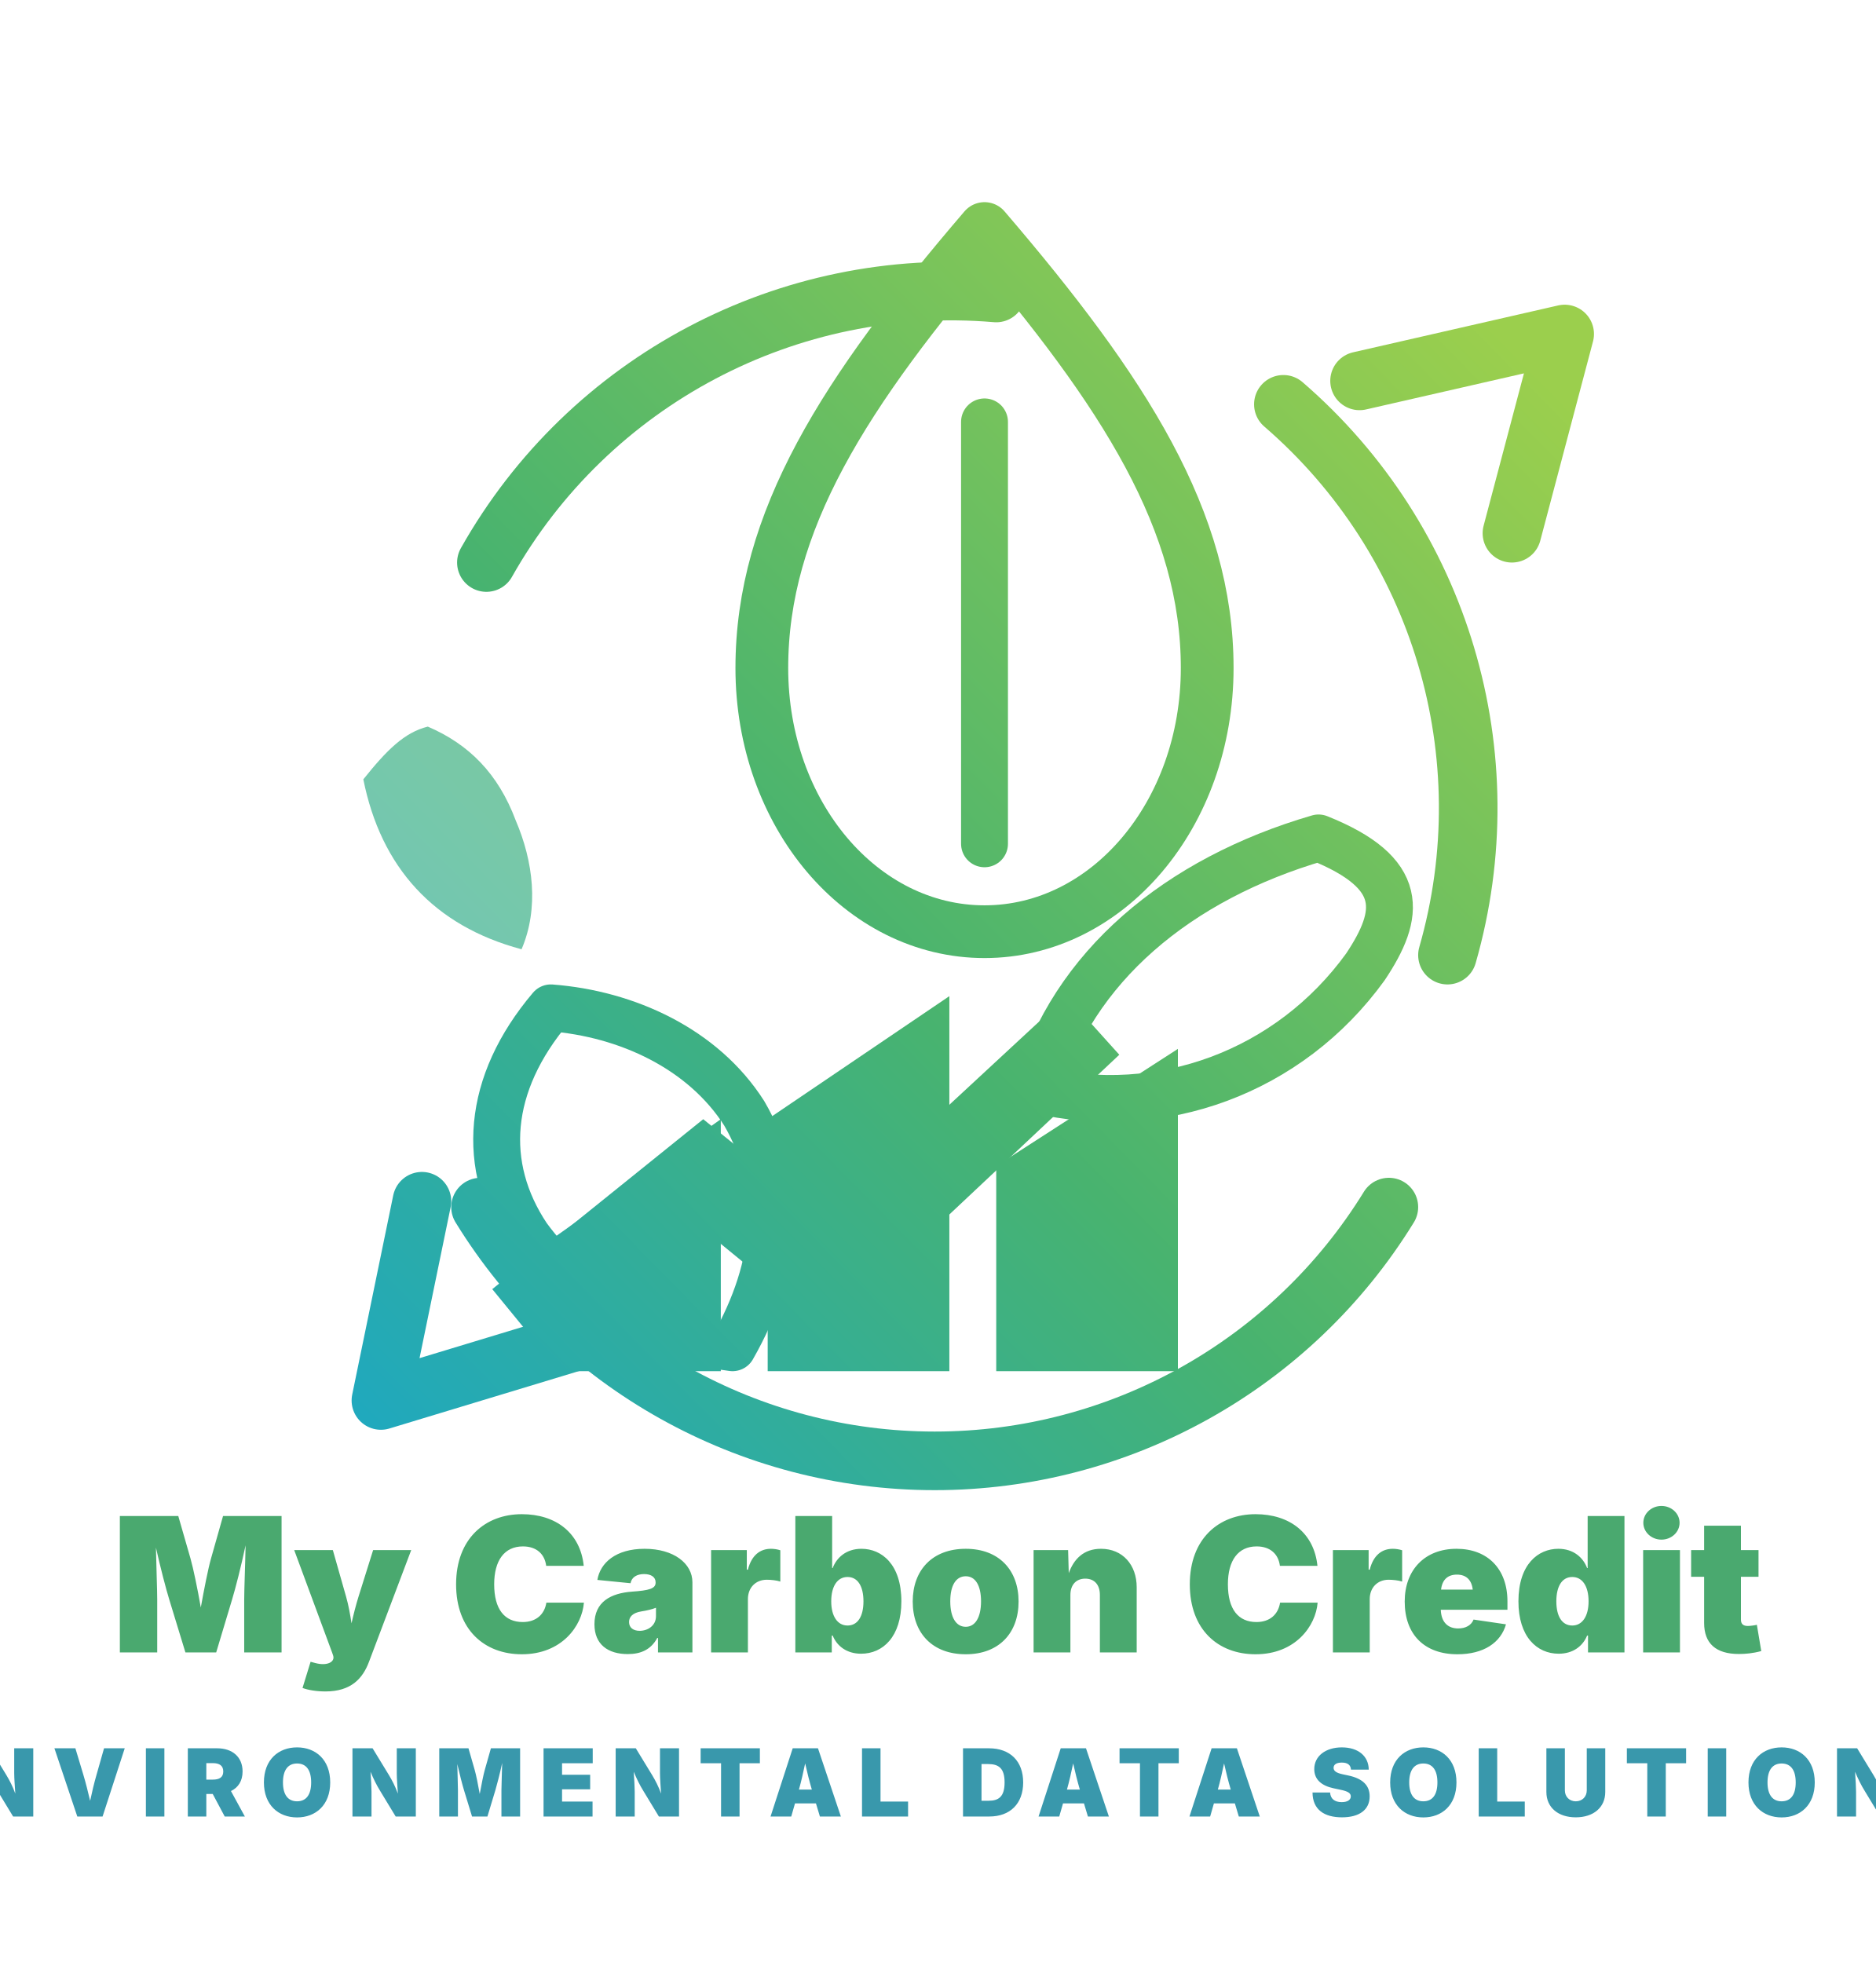
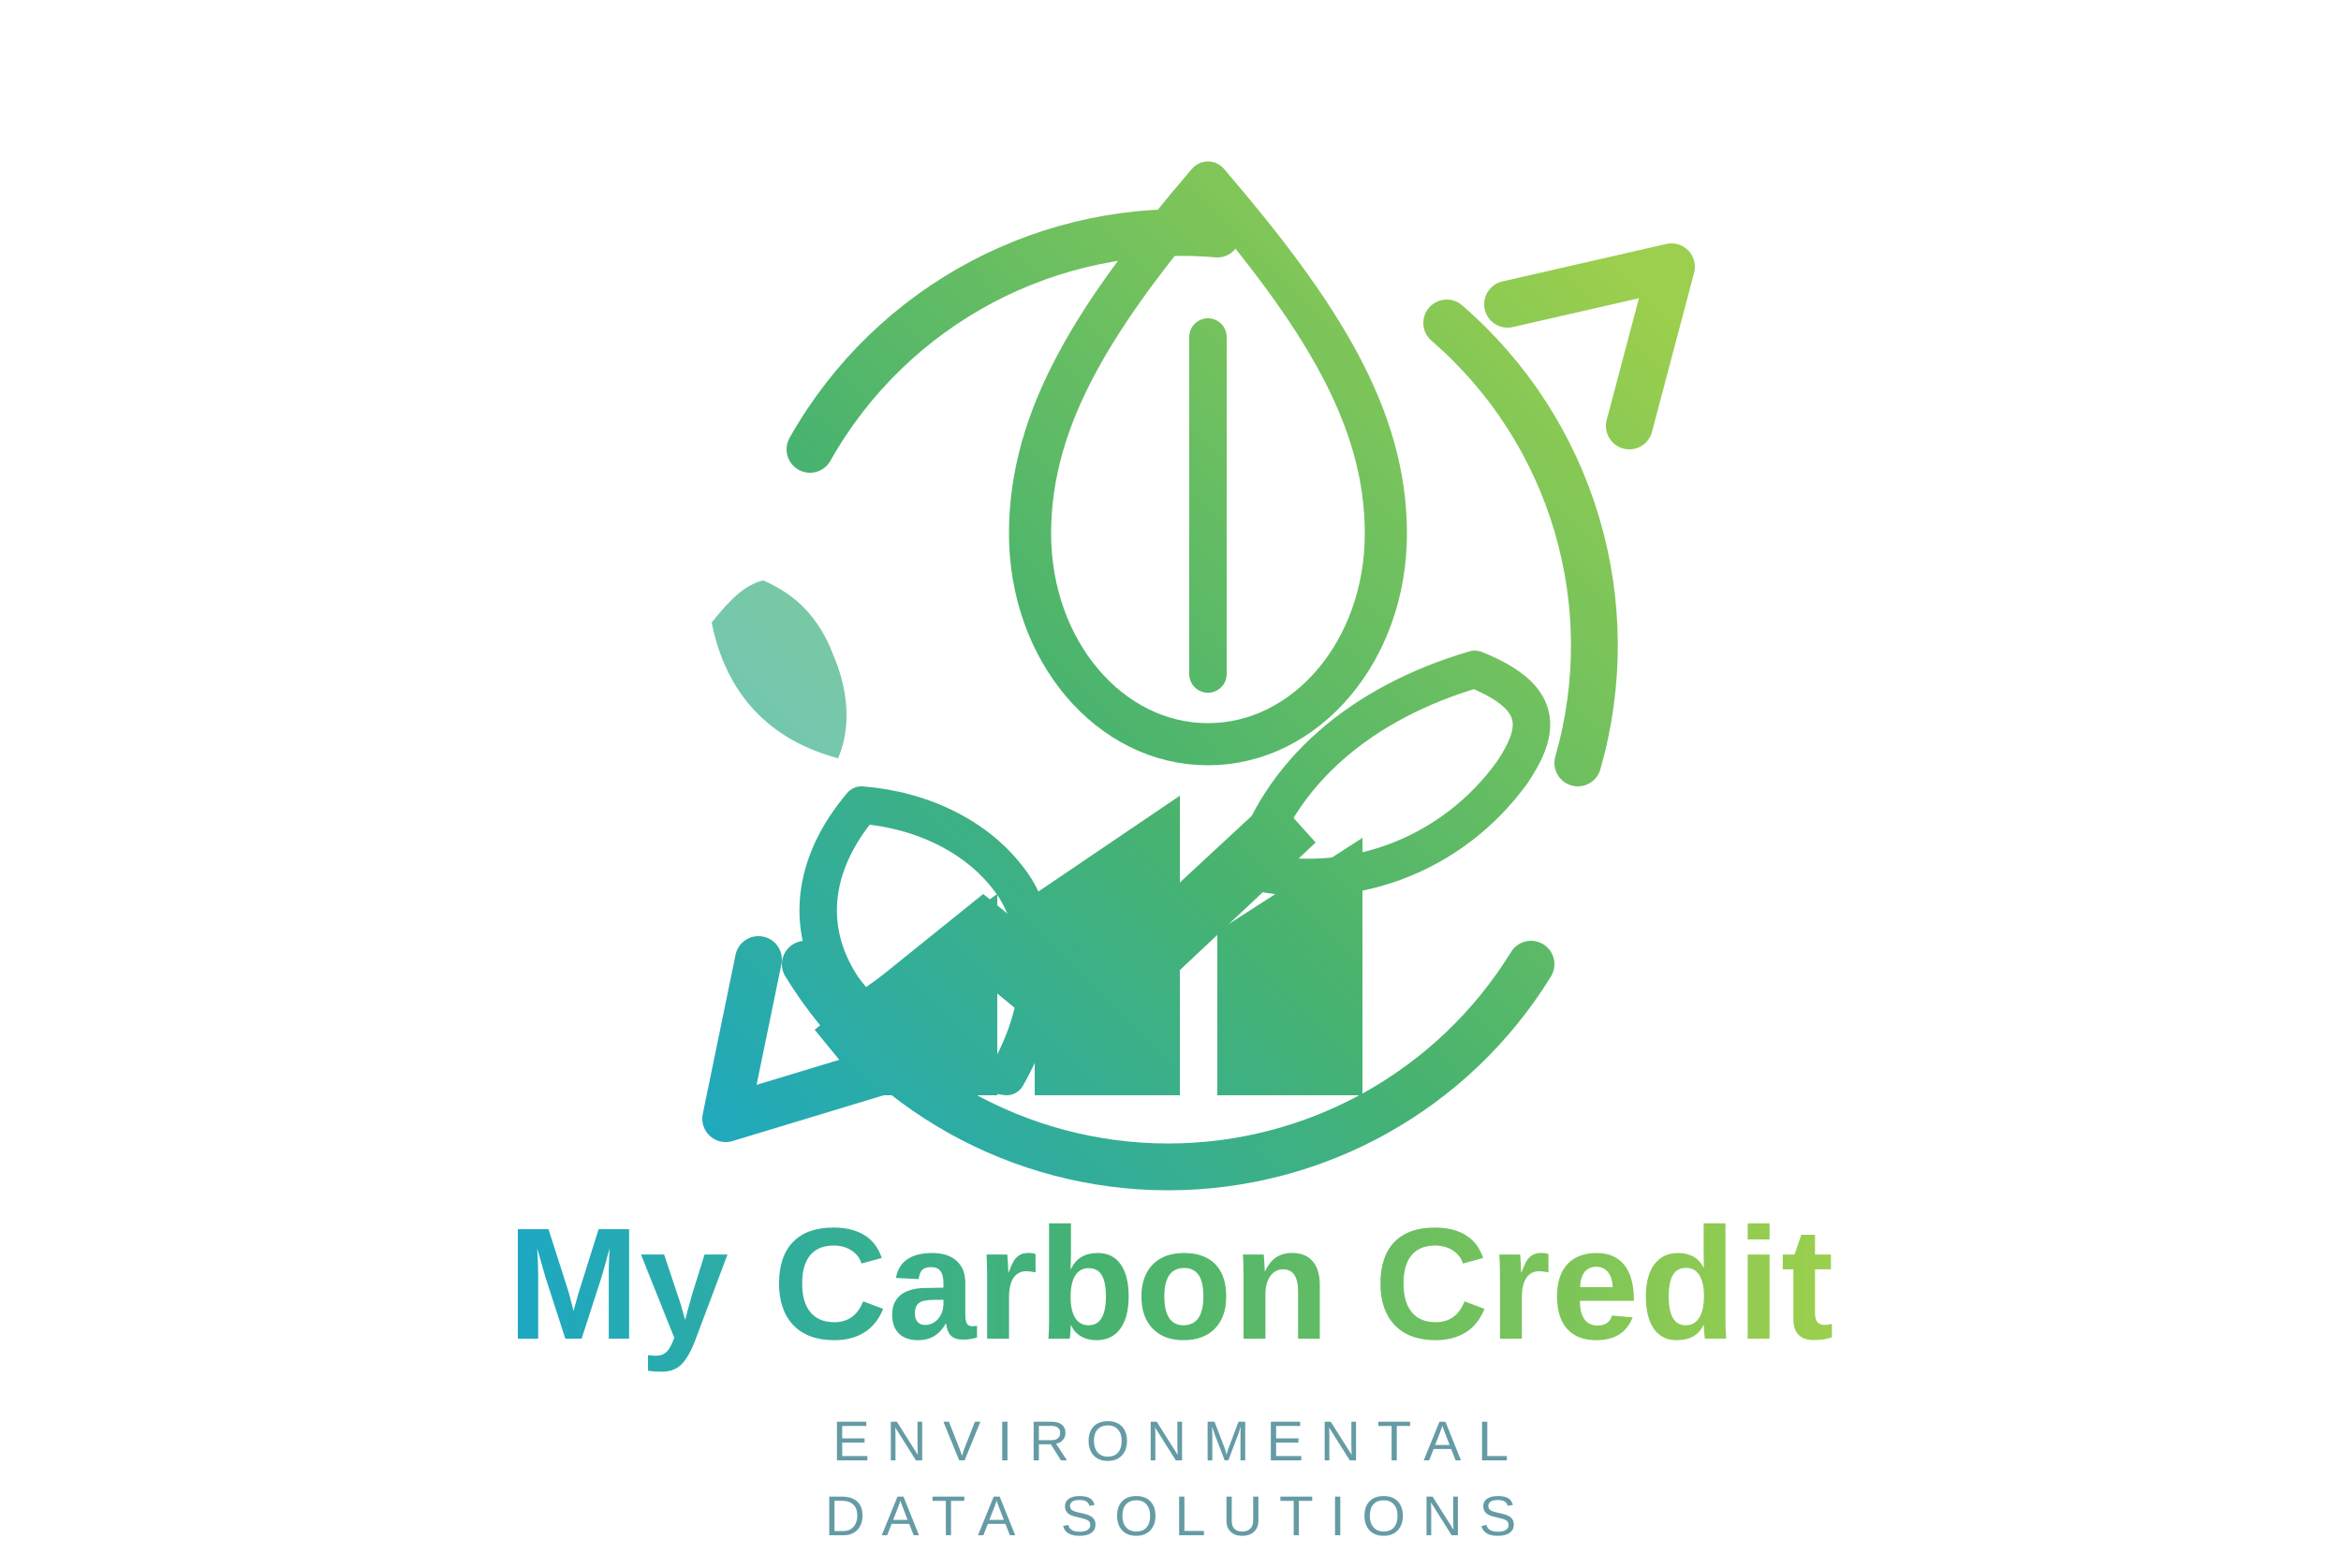
- <svg xmlns="http://www.w3.org/2000/svg" viewBox="0 0 320 335" role="img" aria-labelledby="title desc">
+ <svg xmlns="http://www.w3.org/2000/svg" viewBox="-90 0 500 335" role="img" aria-labelledby="title desc">
  <defs>
    <linearGradient id="ecoGradient" x1="58" y1="250" x2="255" y2="56" gradientUnits="userSpaceOnUse">
+       <stop offset="0" stop-color="#1da8c3" />
+       <stop offset="0.45" stop-color="#48b36f" />
+       <stop offset="1" stop-color="#9bcf4d" />
+     </linearGradient>
+     <linearGradient id="textGradient" x1="20" y1="0" x2="300" y2="0" gradientUnits="userSpaceOnUse">
      <stop offset="0" stop-color="#1da8c3" />
      <stop offset="0.45" stop-color="#48b36f" />
      <stop offset="1" stop-color="#9bcf4d" />
    </linearGradient>
  </defs>
  <g fill="none" stroke="url(#ecoGradient)" stroke-linecap="round" stroke-linejoin="round">
    <path d="M83 96a91 91 0 0 1 87-46" stroke-width="10" />
    <path d="M219 69a91 91 0 0 1 28 94" stroke-width="10" />
    <path d="M232 65l35-8-9 34" stroke-width="10" />
    <path d="M237 206a91 91 0 0 1-155 0" stroke-width="10" />
    <path d="M72 205l-7 34 33-10" stroke-width="10" />
    <path d="M168 39c24 28 38 50 38 75 0 25-17 45-38 45s-38-20-38-45c0-25 14-47 38-75z" stroke-width="9" />
    <path d="M168 72v72" stroke-width="8" />
    <path d="M94 172c13 1 26 7 33 18 7 12 6 26-2 40-15-2-27-8-35-19-8-12-7-26 4-39z" stroke-width="8" />
    <path d="M225 143c-24 7-42 22-48 43 21 5 43-3 56-21 6-9 7-16-8-22z" stroke-width="8" />
  </g>
  <g fill="url(#ecoGradient)">
    <path d="M92 234h31v-43l-31 22v21z" />
    <path d="M131 234h31v-64l-31 21v43z" />
    <path d="M170 234h31v-55l-31 20v35z" />
    <path d="M84 220l36-29 21 17 41-38 9 10-50 47-22-18-26 22z" />
    <path d="M73 124c7 3 12 8 15 16 3 7 4 15 1 22-15-4-24-14-27-29 4-5 7-8 11-9z" opacity=".7" />
  </g>
-   <text x="160" y="282" text-anchor="middle" font-family="Inter, Arial, sans-serif" font-size="32" font-weight="900" fill="#4aa96f">My Carbon Credit</text>
-   <text x="160" y="310" text-anchor="middle" font-family="Inter, Arial, sans-serif" font-size="16" font-weight="900" letter-spacing="2.5" fill="#3998ac">ENVIRONMENTAL DATA SOLUTIONS</text>
+   <text x="160" y="286" text-anchor="middle" font-family="Arial, Helvetica, sans-serif" font-size="34" font-weight="700" fill="url(#textGradient)">My Carbon Credit</text>
+   <text x="160" y="312" text-anchor="middle" font-family="Arial, Helvetica, sans-serif" font-size="12" font-weight="400" letter-spacing="3.5" fill="#659ba5">ENVIRONMENTAL</text>
+   <text x="160" y="328" text-anchor="middle" font-family="Arial, Helvetica, sans-serif" font-size="12" font-weight="400" letter-spacing="3.5" fill="#659ba5">DATA SOLUTIONS</text>
</svg>
